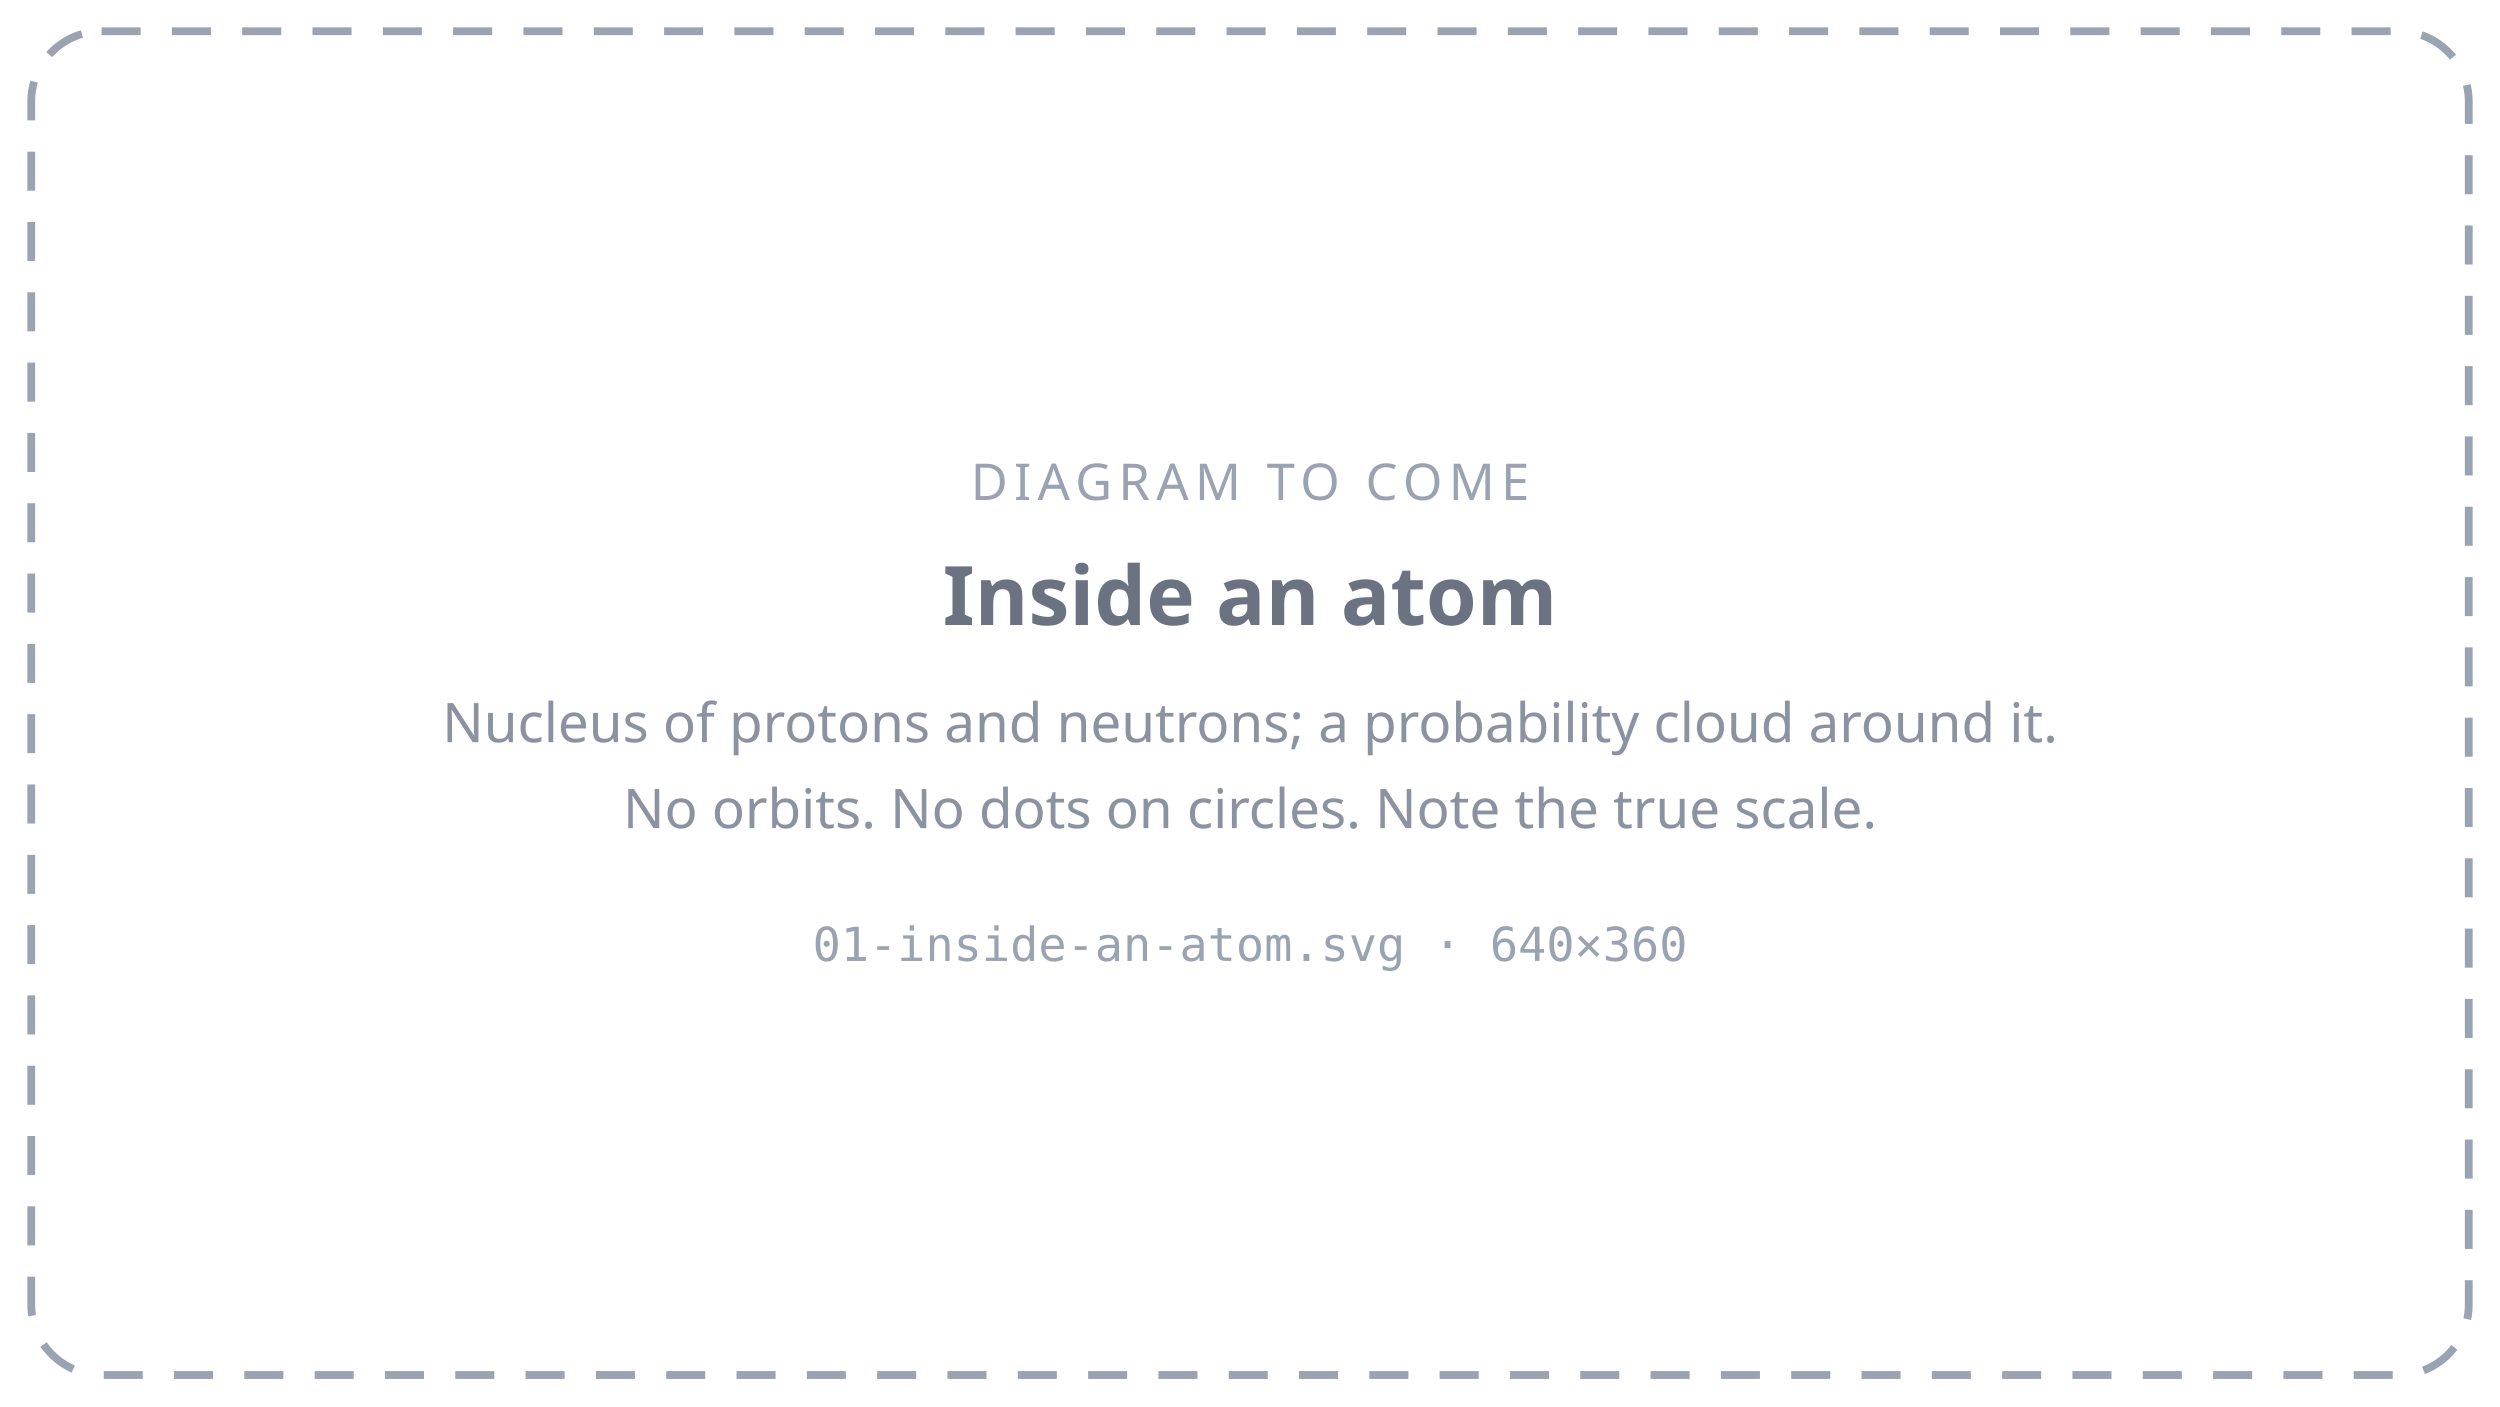
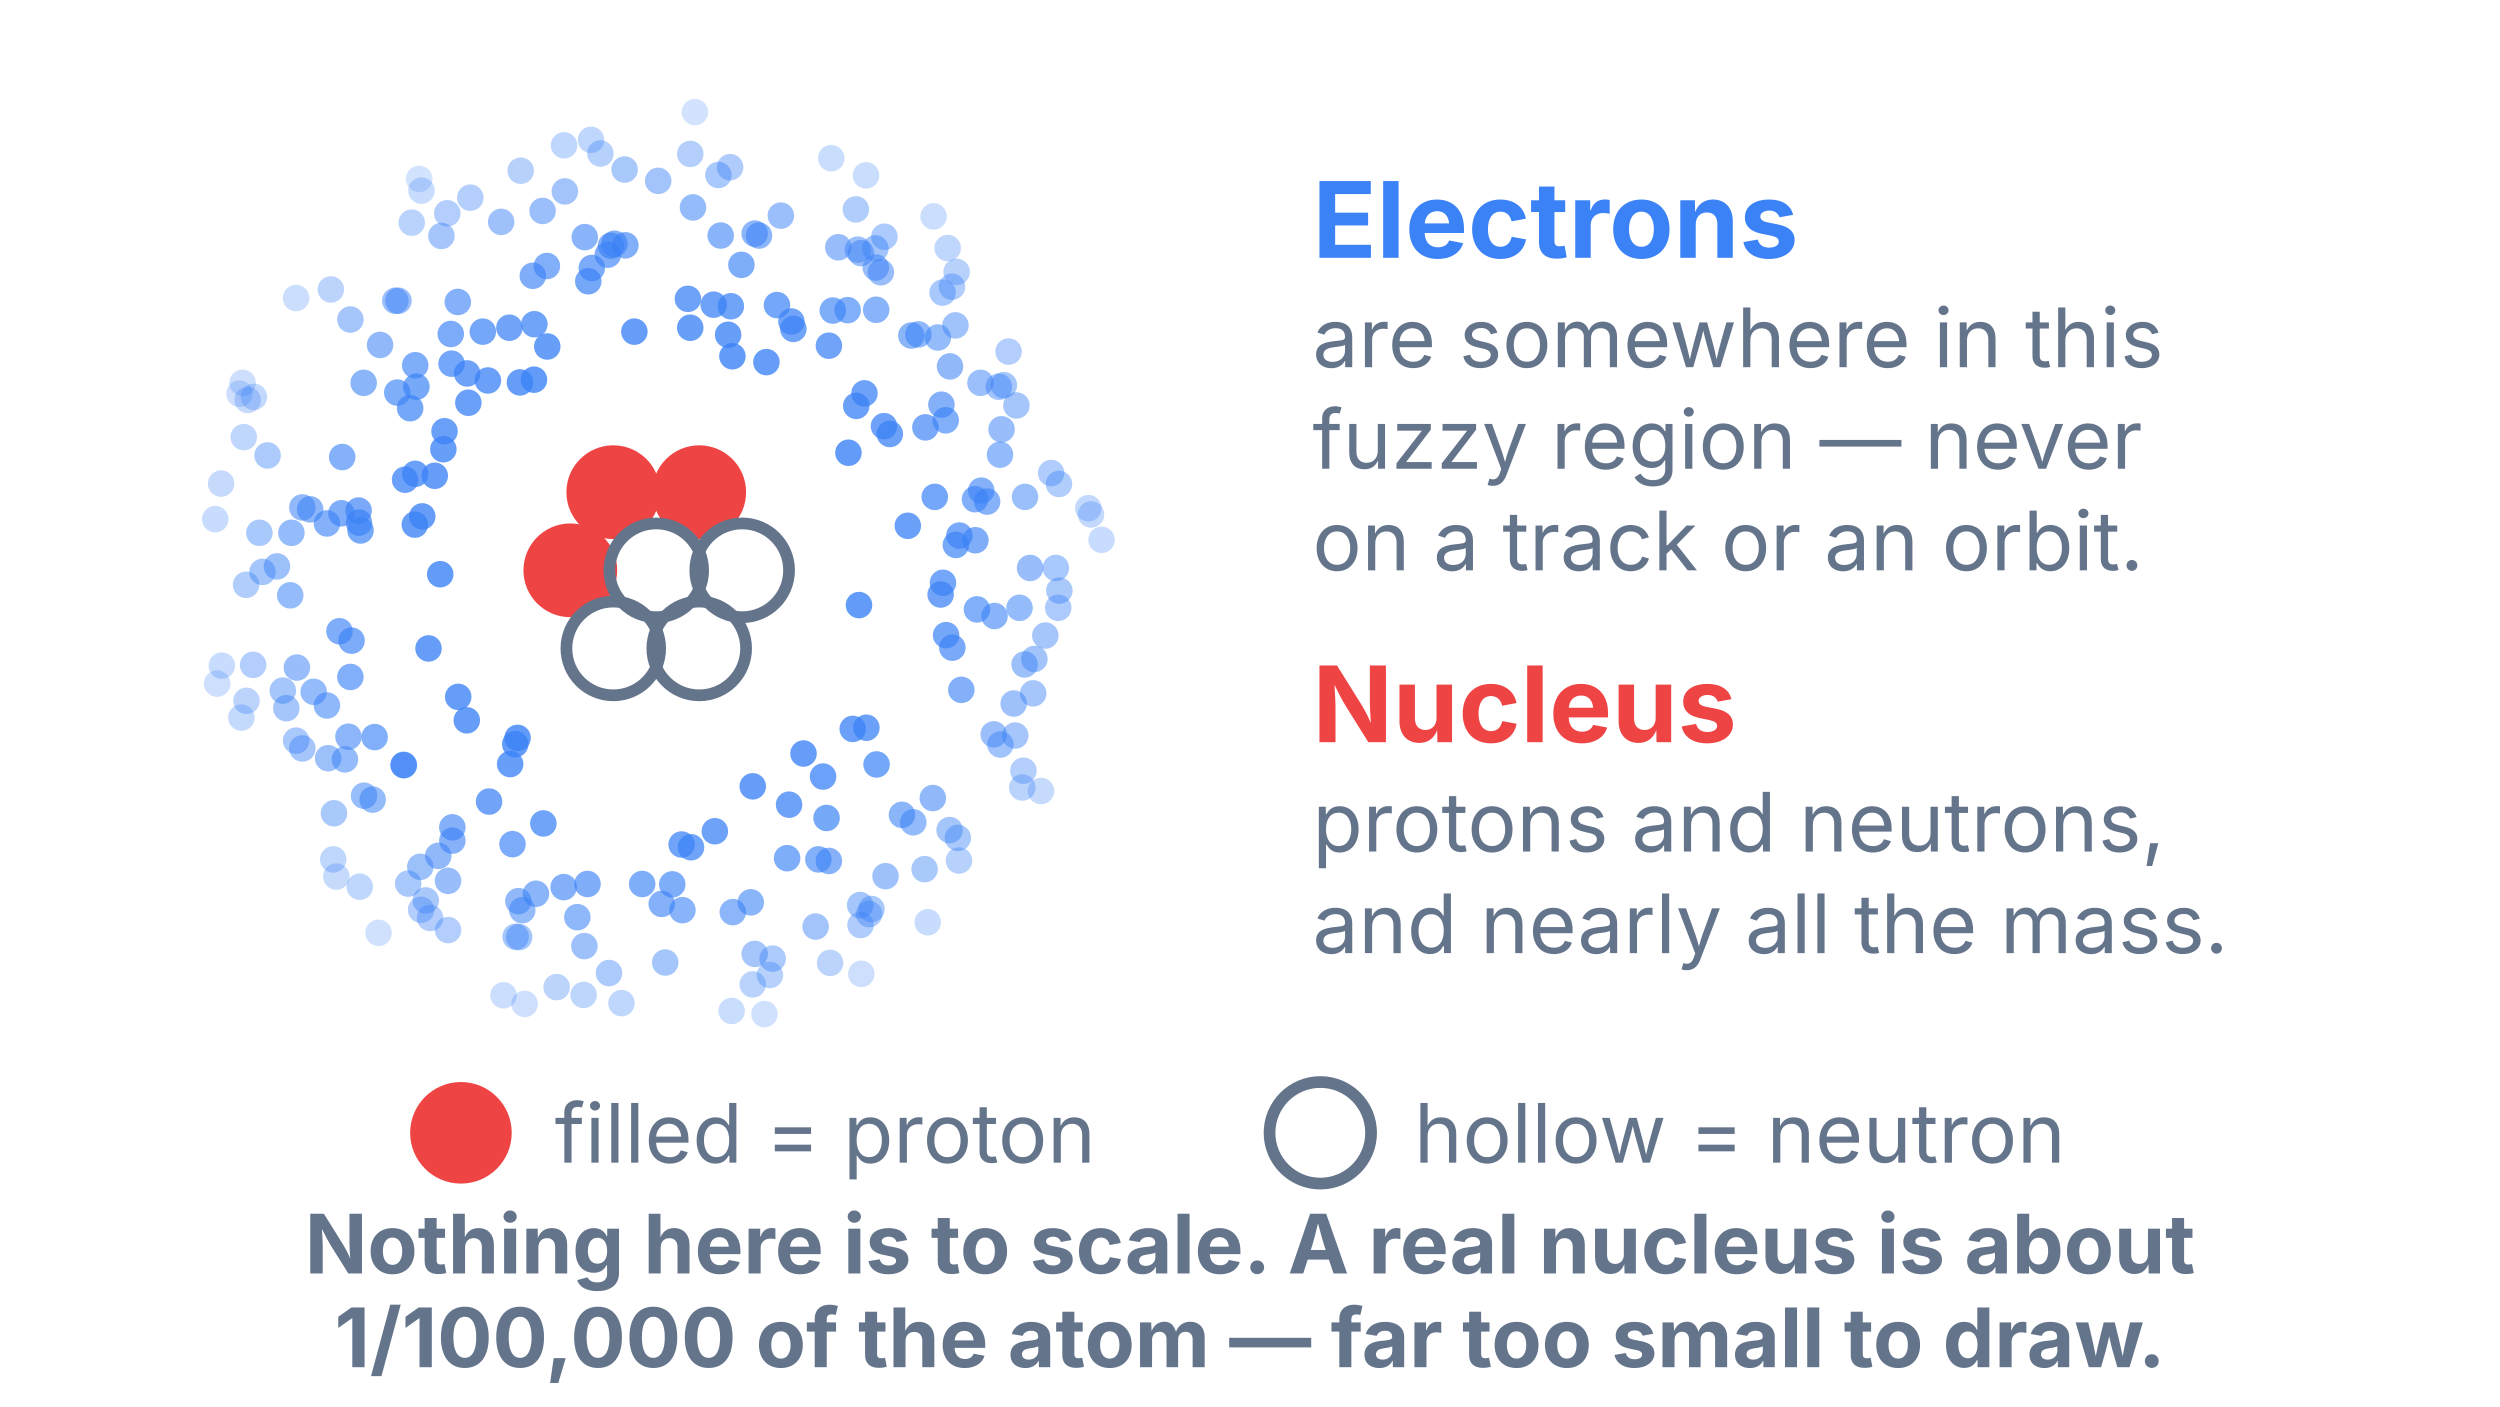
- <svg xmlns="http://www.w3.org/2000/svg" viewBox="0 0 640 360" width="640" height="360" role="img" aria-label="Placeholder: Inside an atom">
-   <rect x="8" y="8" width="624" height="344" rx="18" fill="none" stroke="#9aa3b2" stroke-width="2" stroke-dasharray="10 8" />
-   <text x="320" y="128" text-anchor="middle" font-family="system-ui, sans-serif" font-size="13" letter-spacing="1.6" fill="#9aa3b2">DIAGRAM TO COME</text>
-   <text x="320" y="160" text-anchor="middle" font-family="system-ui, sans-serif" font-size="21" font-weight="700" fill="#6b7382">Inside an atom</text>
-   <text x="320" y="190" text-anchor="middle" font-family="system-ui, sans-serif" font-size="14" fill="#8b93a2">Nucleus of protons and neutrons; a probability cloud around it.</text>
-   <text x="320" y="212" text-anchor="middle" font-family="system-ui, sans-serif" font-size="14" fill="#8b93a2">No orbits. No dots on circles. Note the true scale.</text>
-   <text x="320" y="246" text-anchor="middle" font-family="ui-monospace, monospace" font-size="12" fill="#9aa3b2">01-inside-an-atom.svg · 640×360</text>
+ <svg xmlns="http://www.w3.org/2000/svg" viewBox="0 0 640 360" width="640" height="360" role="img" aria-labelledby="01-inside-an-atom-title 01-inside-an-atom-desc">
+   <g fill="#3b82f6">
+     <circle cx="174.5" cy="216.2" r="3.4" fill-opacity="0.73" />
+     <circle cx="107.6" cy="221.9" r="3.4" fill-opacity="0.5" />
+     <circle cx="137.2" cy="228.8" r="3.4" fill-opacity="0.59" />
+     <circle cx="264.8" cy="168.7" r="3.4" fill-opacity="0.47" />
+     <circle cx="236.9" cy="109.4" r="3.4" fill-opacity="0.68" />
+     <circle cx="192.2" cy="231" r="3.4" fill-opacity="0.59" />
+     <circle cx="230.9" cy="208.6" r="3.4" fill-opacity="0.59" />
+     <circle cx="240.1" cy="86.4" r="3.4" fill-opacity="0.54" />
+     <circle cx="113.5" cy="115" r="3.4" fill-opacity="0.77" />
+     <circle cx="187.5" cy="91.2" r="3.4" fill-opacity="0.79" />
+     <circle cx="153.7" cy="39.3" r="3.4" fill-opacity="0.37" />
+     <circle cx="130.6" cy="195.6" r="3.4" fill-opacity="0.77" />
+     <circle cx="117.3" cy="178.4" r="3.4" fill-opacity="0.78" />
+     <circle cx="111.3" cy="121.8" r="3.4" fill-opacity="0.78" />
+     <circle cx="65" cy="101.6" r="3.4" fill-opacity="0.31" />
+     <circle cx="262" cy="197.3" r="3.4" fill-opacity="0.38" />
+     <circle cx="260.2" cy="103.8" r="3.4" fill-opacity="0.45" />
+     <circle cx="212.2" cy="88.5" r="3.4" fill-opacity="0.72" />
+     <circle cx="263.7" cy="145.4" r="3.4" fill-opacity="0.52" />
+     <circle cx="241.3" cy="74.9" r="3.4" fill-opacity="0.44" />
+     <circle cx="239.3" cy="127.2" r="3.4" fill-opacity="0.71" />
+     <circle cx="62.1" cy="98" r="3.4" fill-opacity="0.25" />
+     <circle cx="176.9" cy="216.9" r="3.4" fill-opacity="0.73" />
+     <circle cx="169.4" cy="231.4" r="3.4" fill-opacity="0.62" />
+     <circle cx="91.9" cy="133.8" r="3.4" fill-opacity="0.69" />
+     <circle cx="239" cy="55.4" r="3.4" fill-opacity="0.26" />
+     <circle cx="103.4" cy="195.9" r="3.4" fill-opacity="0.65" />
+     <circle cx="61.3" cy="100.8" r="3.4" fill-opacity="0.25" />
+     <circle cx="174.7" cy="233" r="3.4" fill-opacity="0.6" />
+     <circle cx="202" cy="206" r="3.4" fill-opacity="0.74" />
+     <circle cx="77.4" cy="191.6" r="3.4" fill-opacity="0.45" />
+     <circle cx="233.8" cy="210.5" r="3.4" fill-opacity="0.55" />
+     <circle cx="184.5" cy="60.3" r="3.4" fill-opacity="0.6" />
+     <circle cx="130.4" cy="83.9" r="3.4" fill-opacity="0.72" />
+     <circle cx="104.5" cy="226.2" r="3.4" fill-opacity="0.44" />
+     <circle cx="219.2" cy="103.9" r="3.4" fill-opacity="0.76" />
+     <circle cx="244.9" cy="69.6" r="3.4" fill-opacity="0.36" />
+     <circle cx="110.1" cy="235" r="3.4" fill-opacity="0.39" />
+     <circle cx="168.5" cy="46.3" r="3.4" fill-opacity="0.47" />
+     <circle cx="132" cy="239.8" r="3.4" fill-opacity="0.46" />
+     <circle cx="220.3" cy="236.8" r="3.4" fill-opacity="0.41" />
+     <circle cx="224.4" cy="195.7" r="3.4" fill-opacity="0.7" />
+     <circle cx="92.1" cy="227" r="3.4" fill-opacity="0.32" />
+     <circle cx="73.3" cy="181.3" r="3.4" fill-opacity="0.45" />
+     <circle cx="123.6" cy="84.9" r="3.4" fill-opacity="0.7" />
+     <circle cx="214.6" cy="63.3" r="3.4" fill-opacity="0.52" />
+     <circle cx="262.3" cy="170.1" r="3.4" fill-opacity="0.5" />
+     <circle cx="63.1" cy="179.4" r="3.4" fill-opacity="0.34" />
+     <circle cx="202.6" cy="82.3" r="3.4" fill-opacity="0.72" />
+     <circle cx="271.2" cy="151.2" r="3.4" fill-opacity="0.43" />
+     <circle cx="119.9" cy="103.1" r="3.4" fill-opacity="0.76" />
+     <circle cx="66.4" cy="136.4" r="3.4" fill-opacity="0.44" />
+     <circle cx="210.7" cy="198.8" r="3.4" fill-opacity="0.75" />
+     <circle cx="221.8" cy="186.3" r="3.4" fill-opacity="0.75" />
+     <circle cx="208.8" cy="237.2" r="3.4" fill-opacity="0.47" />
+     <circle cx="97.3" cy="88.3" r="3.4" fill-opacity="0.56" />
+     <circle cx="138.9" cy="54" r="3.4" fill-opacity="0.51" />
+     <circle cx="251" cy="98" r="3.4" fill-opacity="0.51" />
+     <circle cx="147.8" cy="234.8" r="3.4" fill-opacity="0.57" />
+     <circle cx="88.3" cy="194.4" r="3.4" fill-opacity="0.54" />
+     <circle cx="70.9" cy="145" r="3.4" fill-opacity="0.5" />
+     <circle cx="157.3" cy="62.4" r="3.4" fill-opacity="0.63" />
+     <circle cx="256" cy="116.4" r="3.4" fill-opacity="0.55" />
+     <circle cx="211.6" cy="209.4" r="3.4" fill-opacity="0.69" />
+     <circle cx="237.5" cy="236.1" r="3.4" fill-opacity="0.28" />
+     <circle cx="176.7" cy="39.4" r="3.4" fill-opacity="0.38" />
+     <circle cx="160.1" cy="62.8" r="3.4" fill-opacity="0.64" />
+     <circle cx="140" cy="68.1" r="3.4" fill-opacity="0.64" />
+     <circle cx="250.1" cy="156" r="3.4" fill-opacity="0.64" />
+     <circle cx="195.7" cy="259.6" r="3.4" fill-opacity="0.24" />
+     <circle cx="193.2" cy="244.2" r="3.4" fill-opacity="0.45" />
+     <circle cx="270.9" cy="155.6" r="3.4" fill-opacity="0.42" />
+     <circle cx="107.8" cy="232.9" r="3.4" fill-opacity="0.39" />
+     <circle cx="89.2" cy="188.6" r="3.4" fill-opacity="0.58" />
+     <circle cx="245.2" cy="214.5" r="3.4" fill-opacity="0.43" />
+     <circle cx="102" cy="77" r="3.4" fill-opacity="0.52" />
+     <circle cx="150.4" cy="226.3" r="3.4" fill-opacity="0.65" />
+     <circle cx="217.2" cy="115.9" r="3.4" fill-opacity="0.79" />
+     <circle cx="79.4" cy="130.4" r="3.4" fill-opacity="0.58" />
+     <circle cx="192.7" cy="201.3" r="3.4" fill-opacity="0.78" />
+     <circle cx="144.6" cy="49" r="3.4" fill-opacity="0.47" />
+     <circle cx="149.7" cy="60.7" r="3.4" fill-opacity="0.6" />
+     <circle cx="131.2" cy="216.1" r="3.4" fill-opacity="0.67" />
+     <circle cx="257" cy="98.6" r="3.4" fill-opacity="0.46" />
+     <circle cx="106.3" cy="93.5" r="3.4" fill-opacity="0.66" />
+     <circle cx="113.8" cy="110.4" r="3.4" fill-opacity="0.76" />
+     <circle cx="68.5" cy="116.6" r="3.4" fill-opacity="0.42" />
+     <circle cx="220.4" cy="64.8" r="3.4" fill-opacity="0.51" />
+     <circle cx="75.8" cy="189.6" r="3.4" fill-opacity="0.44" />
+     <circle cx="84.7" cy="74.1" r="3.4" fill-opacity="0.34" />
+     <circle cx="256.1" cy="190.6" r="3.4" fill-opacity="0.48" />
+     <circle cx="86.1" cy="224.4" r="3.4" fill-opacity="0.29" />
+     <circle cx="219.9" cy="154.9" r="3.4" fill-opacity="0.8" />
+     <circle cx="159.1" cy="256.8" r="3.4" fill-opacity="0.32" />
+     <circle cx="56.8" cy="170.4" r="3.4" fill-opacity="0.28" />
+     <circle cx="224.1" cy="63.6" r="3.4" fill-opacity="0.47" />
+     <circle cx="243.1" cy="212.5" r="3.4" fill-opacity="0.46" />
+     <circle cx="244.6" cy="83.3" r="3.4" fill-opacity="0.48" />
+     <circle cx="85.5" cy="208.2" r="3.4" fill-opacity="0.43" />
+     <circle cx="108.1" cy="132.2" r="3.4" fill-opacity="0.78" />
+     <circle cx="101.7" cy="100.5" r="3.4" fill-opacity="0.66" />
+     <circle cx="266.5" cy="202.5" r="3.4" fill-opacity="0.29" />
+     <circle cx="83.7" cy="180.6" r="3.4" fill-opacity="0.57" />
+     <circle cx="256.4" cy="109.9" r="3.4" fill-opacity="0.52" />
+     <circle cx="259.9" cy="188.3" r="3.4" fill-opacity="0.45" />
+     <circle cx="113" cy="60.4" r="3.4" fill-opacity="0.45" />
+     <circle cx="219.6" cy="63.9" r="3.4" fill-opacity="0.5" />
+     <circle cx="115.4" cy="85.5" r="3.4" fill-opacity="0.67" />
+     <circle cx="107.3" cy="45.8" r="3.4" fill-opacity="0.23" />
+     <circle cx="105" cy="104.5" r="3.4" fill-opacity="0.7" />
+     <circle cx="86.9" cy="161.6" r="3.4" fill-opacity="0.65" />
+     <circle cx="89.7" cy="173.3" r="3.4" fill-opacity="0.64" />
+     <circle cx="125.2" cy="205.2" r="3.4" fill-opacity="0.72" />
+     <circle cx="270.3" cy="145.4" r="3.4" fill-opacity="0.44" />
+     <circle cx="87.4" cy="131.4" r="3.4" fill-opacity="0.65" />
+     <circle cx="117.2" cy="77.3" r="3.4" fill-opacity="0.62" />
+     <circle cx="56.6" cy="123.8" r="3.4" fill-opacity="0.29" />
+     <circle cx="243.7" cy="73.4" r="3.4" fill-opacity="0.41" />
+     <circle cx="93.2" cy="203.7" r="3.4" fill-opacity="0.53" />
+     <circle cx="132.7" cy="230.7" r="3.4" fill-opacity="0.56" />
+     <circle cx="197.1" cy="249.6" r="3.4" fill-opacity="0.37" />
+     <circle cx="105.4" cy="57" r="3.4" fill-opacity="0.35" />
+     <circle cx="189.8" cy="67.8" r="3.4" fill-opacity="0.66" />
+     <circle cx="95.4" cy="204.7" r="3.4" fill-opacity="0.54" />
+     <circle cx="194.3" cy="60.3" r="3.4" fill-opacity="0.58" />
+     <circle cx="133.3" cy="43.7" r="3.4" fill-opacity="0.36" />
+     <circle cx="151.5" cy="68.6" r="3.4" fill-opacity="0.67" />
+     <circle cx="212.8" cy="40.5" r="3.4" fill-opacity="0.27" />
+     <circle cx="93.1" cy="98" r="3.4" fill-opacity="0.59" />
+     <circle cx="162.4" cy="84.9" r="3.4" fill-opacity="0.78" />
+     <circle cx="112.2" cy="219.1" r="3.4" fill-opacity="0.56" />
+     <circle cx="133.7" cy="233" r="3.4" fill-opacity="0.54" />
+     <circle cx="103.3" cy="195.8" r="3.4" fill-opacity="0.65" />
+     <circle cx="226.4" cy="60.6" r="3.4" fill-opacity="0.42" />
+     <circle cx="279.3" cy="131.7" r="3.4" fill-opacity="0.31" />
+     <circle cx="212.2" cy="220.4" r="3.4" fill-opacity="0.61" />
+     <circle cx="264.5" cy="177.5" r="3.4" fill-opacity="0.45" />
+     <circle cx="155.9" cy="249.1" r="3.4" fill-opacity="0.42" />
+     <circle cx="87.6" cy="117" r="3.4" fill-opacity="0.62" />
+     <circle cx="80.3" cy="177.1" r="3.4" fill-opacity="0.54" />
+     <circle cx="218.3" cy="186.6" r="3.4" fill-opacity="0.76" />
+     <circle cx="241.4" cy="149.2" r="3.4" fill-opacity="0.71" />
+     <circle cx="220.2" cy="231.7" r="3.4" fill-opacity="0.46" />
+     <circle cx="134.3" cy="257" r="3.4" fill-opacity="0.25" />
+     <circle cx="220.5" cy="249.3" r="3.4" fill-opacity="0.25" />
+     <circle cx="241" cy="103.6" r="3.4" fill-opacity="0.63" />
+     <circle cx="225.5" cy="69.7" r="3.4" fill-opacity="0.52" />
+     <circle cx="106.6" cy="99" r="3.4" fill-opacity="0.69" />
+     <circle cx="96.9" cy="238.8" r="3.4" fill-opacity="0.24" />
+     <circle cx="83.7" cy="134" r="3.4" fill-opacity="0.62" />
+     <circle cx="259.5" cy="180.1" r="3.4" fill-opacity="0.49" />
+     <circle cx="139.1" cy="210.8" r="3.4" fill-opacity="0.73" />
+     <circle cx="84" cy="194.1" r="3.4" fill-opacity="0.5" />
+     <circle cx="199.9" cy="55.2" r="3.4" fill-opacity="0.51" />
+     <circle cx="243.2" cy="93.8" r="3.4" fill-opacity="0.56" />
+     <circle cx="183" cy="212.8" r="3.4" fill-opacity="0.74" />
+     <circle cx="55.6" cy="175" r="3.4" fill-opacity="0.25" />
+     <circle cx="92.3" cy="135.8" r="3.4" fill-opacity="0.69" />
+     <circle cx="186.9" cy="42.8" r="3.4" fill-opacity="0.41" />
+     <circle cx="119.6" cy="95.6" r="3.4" fill-opacity="0.74" />
+     <circle cx="144.3" cy="227.1" r="3.4" fill-opacity="0.63" />
+     <circle cx="76" cy="170.9" r="3.4" fill-opacity="0.52" />
+     <circle cx="252.7" cy="128.4" r="3.4" fill-opacity="0.61" />
+     <circle cx="244.7" cy="139.5" r="3.4" fill-opacity="0.69" />
+     <circle cx="124.9" cy="97.4" r="3.4" fill-opacity="0.76" />
+     <circle cx="164.4" cy="226.3" r="3.4" fill-opacity="0.66" />
+     <circle cx="219.1" cy="53.6" r="3.4" fill-opacity="0.4" />
+     <circle cx="187.6" cy="233.5" r="3.4" fill-opacity="0.58" />
+     <circle cx="77.4" cy="129.9" r="3.4" fill-opacity="0.56" />
+     <circle cx="114.7" cy="238.1" r="3.4" fill-opacity="0.39" />
+     <circle cx="261" cy="155.6" r="3.4" fill-opacity="0.54" />
+     <circle cx="255.7" cy="99" r="3.4" fill-opacity="0.47" />
+     <circle cx="156.4" cy="62.9" r="3.4" fill-opacity="0.63" />
+     <circle cx="203.1" cy="84.2" r="3.4" fill-opacity="0.73" />
+     <circle cx="132.9" cy="239.9" r="3.4" fill-opacity="0.46" />
+     <circle cx="89.7" cy="81.8" r="3.4" fill-opacity="0.45" />
+     <circle cx="159.9" cy="43.4" r="3.4" fill-opacity="0.43" />
+     <circle cx="224.3" cy="79.3" r="3.4" fill-opacity="0.6" />
+     <circle cx="201.5" cy="219.7" r="3.4" fill-opacity="0.66" />
+     <circle cx="176.1" cy="76.5" r="3.4" fill-opacity="0.74" />
+     <circle cx="245.6" cy="137.1" r="3.4" fill-opacity="0.68" />
+     <circle cx="267.6" cy="162.7" r="3.4" fill-opacity="0.45" />
+     <circle cx="61.8" cy="183.7" r="3.4" fill-opacity="0.3" />
+     <circle cx="242.1" cy="107.6" r="3.4" fill-opacity="0.64" />
+     <circle cx="187.1" cy="78.4" r="3.4" fill-opacity="0.73" />
+     <circle cx="63.4" cy="102.4" r="3.4" fill-opacity="0.29" />
+     <circle cx="183.9" cy="44.8" r="3.4" fill-opacity="0.44" />
+     <circle cx="151.3" cy="35.8" r="3.4" fill-opacity="0.32" />
+     <circle cx="262.4" cy="127.2" r="3.4" fill-opacity="0.51" />
+     <circle cx="62.4" cy="111.9" r="3.4" fill-opacity="0.32" />
+     <circle cx="235.1" cy="85.6" r="3.4" fill-opacity="0.57" />
+     <circle cx="251.2" cy="125.6" r="3.4" fill-opacity="0.62" />
+     <circle cx="278.6" cy="130.1" r="3.4" fill-opacity="0.31" />
+     <circle cx="226.7" cy="224.3" r="3.4" fill-opacity="0.49" />
+     <circle cx="133.1" cy="97.9" r="3.4" fill-opacity="0.78" />
+     <circle cx="106.3" cy="121.3" r="3.4" fill-opacity="0.75" />
+     <circle cx="261.7" cy="201.6" r="3.4" fill-opacity="0.35" />
+     <circle cx="64.8" cy="170.2" r="3.4" fill-opacity="0.39" />
+     <circle cx="192.7" cy="252" r="3.4" fill-opacity="0.35" />
+     <circle cx="233.3" cy="85.9" r="3.4" fill-opacity="0.59" />
+     <circle cx="149.4" cy="254.7" r="3.4" fill-opacity="0.33" />
+     <circle cx="103.7" cy="122.8" r="3.4" fill-opacity="0.75" />
+     <circle cx="74.3" cy="152.4" r="3.4" fill-opacity="0.54" />
+     <circle cx="232.4" cy="134.6" r="3.4" fill-opacity="0.76" />
+     <circle cx="114.5" cy="54.6" r="3.4" fill-opacity="0.39" />
+     <circle cx="112.7" cy="147" r="3.4" fill-opacity="0.79" />
+     <circle cx="197.8" cy="245.4" r="3.4" fill-opacity="0.42" />
+     <circle cx="177.4" cy="53.1" r="3.4" fill-opacity="0.54" />
+     <circle cx="240.8" cy="152.2" r="3.4" fill-opacity="0.72" />
+     <circle cx="95.9" cy="188.7" r="3.4" fill-opacity="0.64" />
+     <circle cx="243.8" cy="165.8" r="3.4" fill-opacity="0.68" />
+     <circle cx="258.2" cy="90" r="3.4" fill-opacity="0.39" />
+     <circle cx="254.6" cy="157.7" r="3.4" fill-opacity="0.6" />
+     <circle cx="246.1" cy="176.6" r="3.4" fill-opacity="0.63" />
+     <circle cx="131.9" cy="190.5" r="3.4" fill-opacity="0.79" />
+     <circle cx="120.4" cy="50.6" r="3.4" fill-opacity="0.38" />
+     <circle cx="101.2" cy="77" r="3.4" fill-opacity="0.51" />
+     <circle cx="193.2" cy="59.8" r="3.4" fill-opacity="0.58" />
+     <circle cx="170.3" cy="246.4" r="3.4" fill-opacity="0.46" />
+     <circle cx="221.7" cy="44.9" r="3.4" fill-opacity="0.27" />
+     <circle cx="254.4" cy="188" r="3.4" fill-opacity="0.51" />
+     <circle cx="128.3" cy="56.8" r="3.4" fill-opacity="0.49" />
+     <circle cx="242.6" cy="63.5" r="3.4" fill-opacity="0.32" />
+     <circle cx="150.6" cy="72" r="3.4" fill-opacity="0.7" />
+     <circle cx="238.8" cy="204.3" r="3.4" fill-opacity="0.56" />
+     <circle cx="109.7" cy="166" r="3.4" fill-opacity="0.78" />
+     <circle cx="85.3" cy="220" r="3.4" fill-opacity="0.32" />
+     <circle cx="196.2" cy="92.7" r="3.4" fill-opacity="0.78" />
+     <circle cx="269.1" cy="121.1" r="3.4" fill-opacity="0.41" />
+     <circle cx="115.8" cy="211.8" r="3.4" fill-opacity="0.63" />
+     <circle cx="217" cy="79.4" r="3.4" fill-opacity="0.64" />
+     <circle cx="176.7" cy="83.9" r="3.4" fill-opacity="0.77" />
+     <circle cx="249.7" cy="138.3" r="3.4" fill-opacity="0.65" />
+     <circle cx="149.6" cy="242.2" r="3.4" fill-opacity="0.49" />
+     <circle cx="106.2" cy="134.3" r="3.4" fill-opacity="0.77" />
+     <circle cx="109" cy="230.5" r="3.4" fill-opacity="0.43" />
+     <circle cx="249.6" cy="127.8" r="3.4" fill-opacity="0.64" />
+     <circle cx="187.3" cy="258.8" r="3.4" fill-opacity="0.27" />
+     <circle cx="172.1" cy="226.4" r="3.4" fill-opacity="0.66" />
+     <circle cx="55.1" cy="132.9" r="3.4" fill-opacity="0.28" />
+     <circle cx="245.5" cy="220.3" r="3.4" fill-opacity="0.37" />
+     <circle cx="140.1" cy="88.7" r="3.4" fill-opacity="0.77" />
+     <circle cx="177.9" cy="28.7" r="3.4" fill-opacity="0.22" />
+     <circle cx="182.7" cy="78" r="3.4" fill-opacity="0.74" />
+     <circle cx="186.4" cy="85.7" r="3.4" fill-opacity="0.77" />
+     <circle cx="136.8" cy="83" r="3.4" fill-opacity="0.73" />
+     <circle cx="282" cy="138.2" r="3.4" fill-opacity="0.28" />
+     <circle cx="222.5" cy="234" r="3.4" fill-opacity="0.42" />
+     <circle cx="119.5" cy="184.4" r="3.4" fill-opacity="0.78" />
+     <circle cx="242.2" cy="162.6" r="3.4" fill-opacity="0.7" />
+     <circle cx="155.6" cy="65.2" r="3.4" fill-opacity="0.65" />
+     <circle cx="223.1" cy="232.7" r="3.4" fill-opacity="0.43" />
+     <circle cx="90" cy="164" r="3.4" fill-opacity="0.67" />
+     <circle cx="144.4" cy="37.2" r="3.4" fill-opacity="0.32" />
+     <circle cx="63" cy="149.7" r="3.4" fill-opacity="0.4" />
+     <circle cx="72.4" cy="176.8" r="3.4" fill-opacity="0.46" />
+     <circle cx="67.2" cy="146.4" r="3.4" fill-opacity="0.46" />
+     <circle cx="136.7" cy="97.2" r="3.4" fill-opacity="0.79" />
+     <circle cx="213.2" cy="79.5" r="3.4" fill-opacity="0.66" />
+     <circle cx="198.9" cy="78.1" r="3.4" fill-opacity="0.71" />
+     <circle cx="236.7" cy="222.5" r="3.4" fill-opacity="0.43" />
+     <circle cx="227.8" cy="111.1" r="3.4" fill-opacity="0.74" />
+     <circle cx="115.8" cy="215.2" r="3.4" fill-opacity="0.61" />
+     <circle cx="221.3" cy="100.7" r="3.4" fill-opacity="0.74" />
+     <circle cx="271.1" cy="123.9" r="3.4" fill-opacity="0.4" />
+     <circle cx="142.5" cy="252.7" r="3.4" fill-opacity="0.34" />
+     <circle cx="226.3" cy="109.1" r="3.4" fill-opacity="0.74" />
+     <circle cx="75.8" cy="76.3" r="3.4" fill-opacity="0.26" />
+     <circle cx="136.4" cy="70.6" r="3.4" fill-opacity="0.65" />
+     <circle cx="205.7" cy="192.9" r="3.4" fill-opacity="0.78" />
+     <circle cx="91.8" cy="130.7" r="3.4" fill-opacity="0.68" />
+     <circle cx="115.6" cy="93.1" r="3.4" fill-opacity="0.71" />
+     <circle cx="114.7" cy="225.5" r="3.4" fill-opacity="0.52" />
+     <circle cx="224.2" cy="68.5" r="3.4" fill-opacity="0.52" />
+     <circle cx="212.5" cy="246.5" r="3.4" fill-opacity="0.34" />
+     <circle cx="74.6" cy="136.4" r="3.4" fill-opacity="0.54" />
+     <circle cx="132.5" cy="188.9" r="3.4" fill-opacity="0.79" />
+     <circle cx="107.9" cy="48.8" r="3.4" fill-opacity="0.28" />
+     <circle cx="128.9" cy="254.8" r="3.4" fill-opacity="0.26" />
+     <circle cx="209.5" cy="220" r="3.4" fill-opacity="0.63" />
+   </g>
+   <circle cx="157" cy="126" r="12" fill="#ef4444" />
+   <circle cx="179" cy="126" r="12" fill="#ef4444" />
+   <circle cx="146" cy="146" r="12" fill="#ef4444" />
+   <circle cx="168" cy="146" r="12" fill="none" stroke="#64748b" stroke-width="3" />
+   <circle cx="190" cy="146" r="12" fill="none" stroke="#64748b" stroke-width="3" />
+   <circle cx="157" cy="166" r="12" fill="none" stroke="#64748b" stroke-width="3" />
+   <circle cx="179" cy="166" r="12" fill="none" stroke="#64748b" stroke-width="3" />
+   <text x="336" y="66" font-family="system-ui, -apple-system, 'Segoe UI', sans-serif" font-size="27" font-weight="700" fill="#3b82f6">Electrons</text>
+   <text x="336" y="94" font-family="system-ui, -apple-system, 'Segoe UI', sans-serif" font-size="21" fill="#64748b">are somewhere in this</text>
+   <text x="336" y="120" font-family="system-ui, -apple-system, 'Segoe UI', sans-serif" font-size="21" fill="#64748b">fuzzy region — never</text>
+   <text x="336" y="146" font-family="system-ui, -apple-system, 'Segoe UI', sans-serif" font-size="21" fill="#64748b">on a track or an orbit.</text>
+   <text x="336" y="190" font-family="system-ui, -apple-system, 'Segoe UI', sans-serif" font-size="27" font-weight="700" fill="#ef4444">Nucleus</text>
+   <text x="336" y="218" font-family="system-ui, -apple-system, 'Segoe UI', sans-serif" font-size="21" fill="#64748b">protons and neutrons,</text>
+   <text x="336" y="244" font-family="system-ui, -apple-system, 'Segoe UI', sans-serif" font-size="21" fill="#64748b">and nearly all the mass.</text>
+   <circle cx="118" cy="290" r="13" fill="#ef4444" />
+   <text x="142" y="290" dominant-baseline="central" font-family="system-ui, -apple-system, 'Segoe UI', sans-serif" font-size="21" fill="#64748b">filled = proton</text>
+   <circle cx="338" cy="290" r="13" fill="none" stroke="#64748b" stroke-width="3" />
+   <text x="362" y="290" dominant-baseline="central" font-family="system-ui, -apple-system, 'Segoe UI', sans-serif" font-size="21" fill="#64748b">hollow = neutron</text>
+   <text x="320" y="326" text-anchor="middle" font-family="system-ui, -apple-system, 'Segoe UI', sans-serif" font-size="21" font-weight="700" fill="#64748b">Nothing here is to scale. A real nucleus is about</text>
+   <text x="320" y="350" text-anchor="middle" font-family="system-ui, -apple-system, 'Segoe UI', sans-serif" font-size="21" font-weight="700" fill="#64748b">1/100,000 of the atom — far too small to draw.</text>
</svg>
